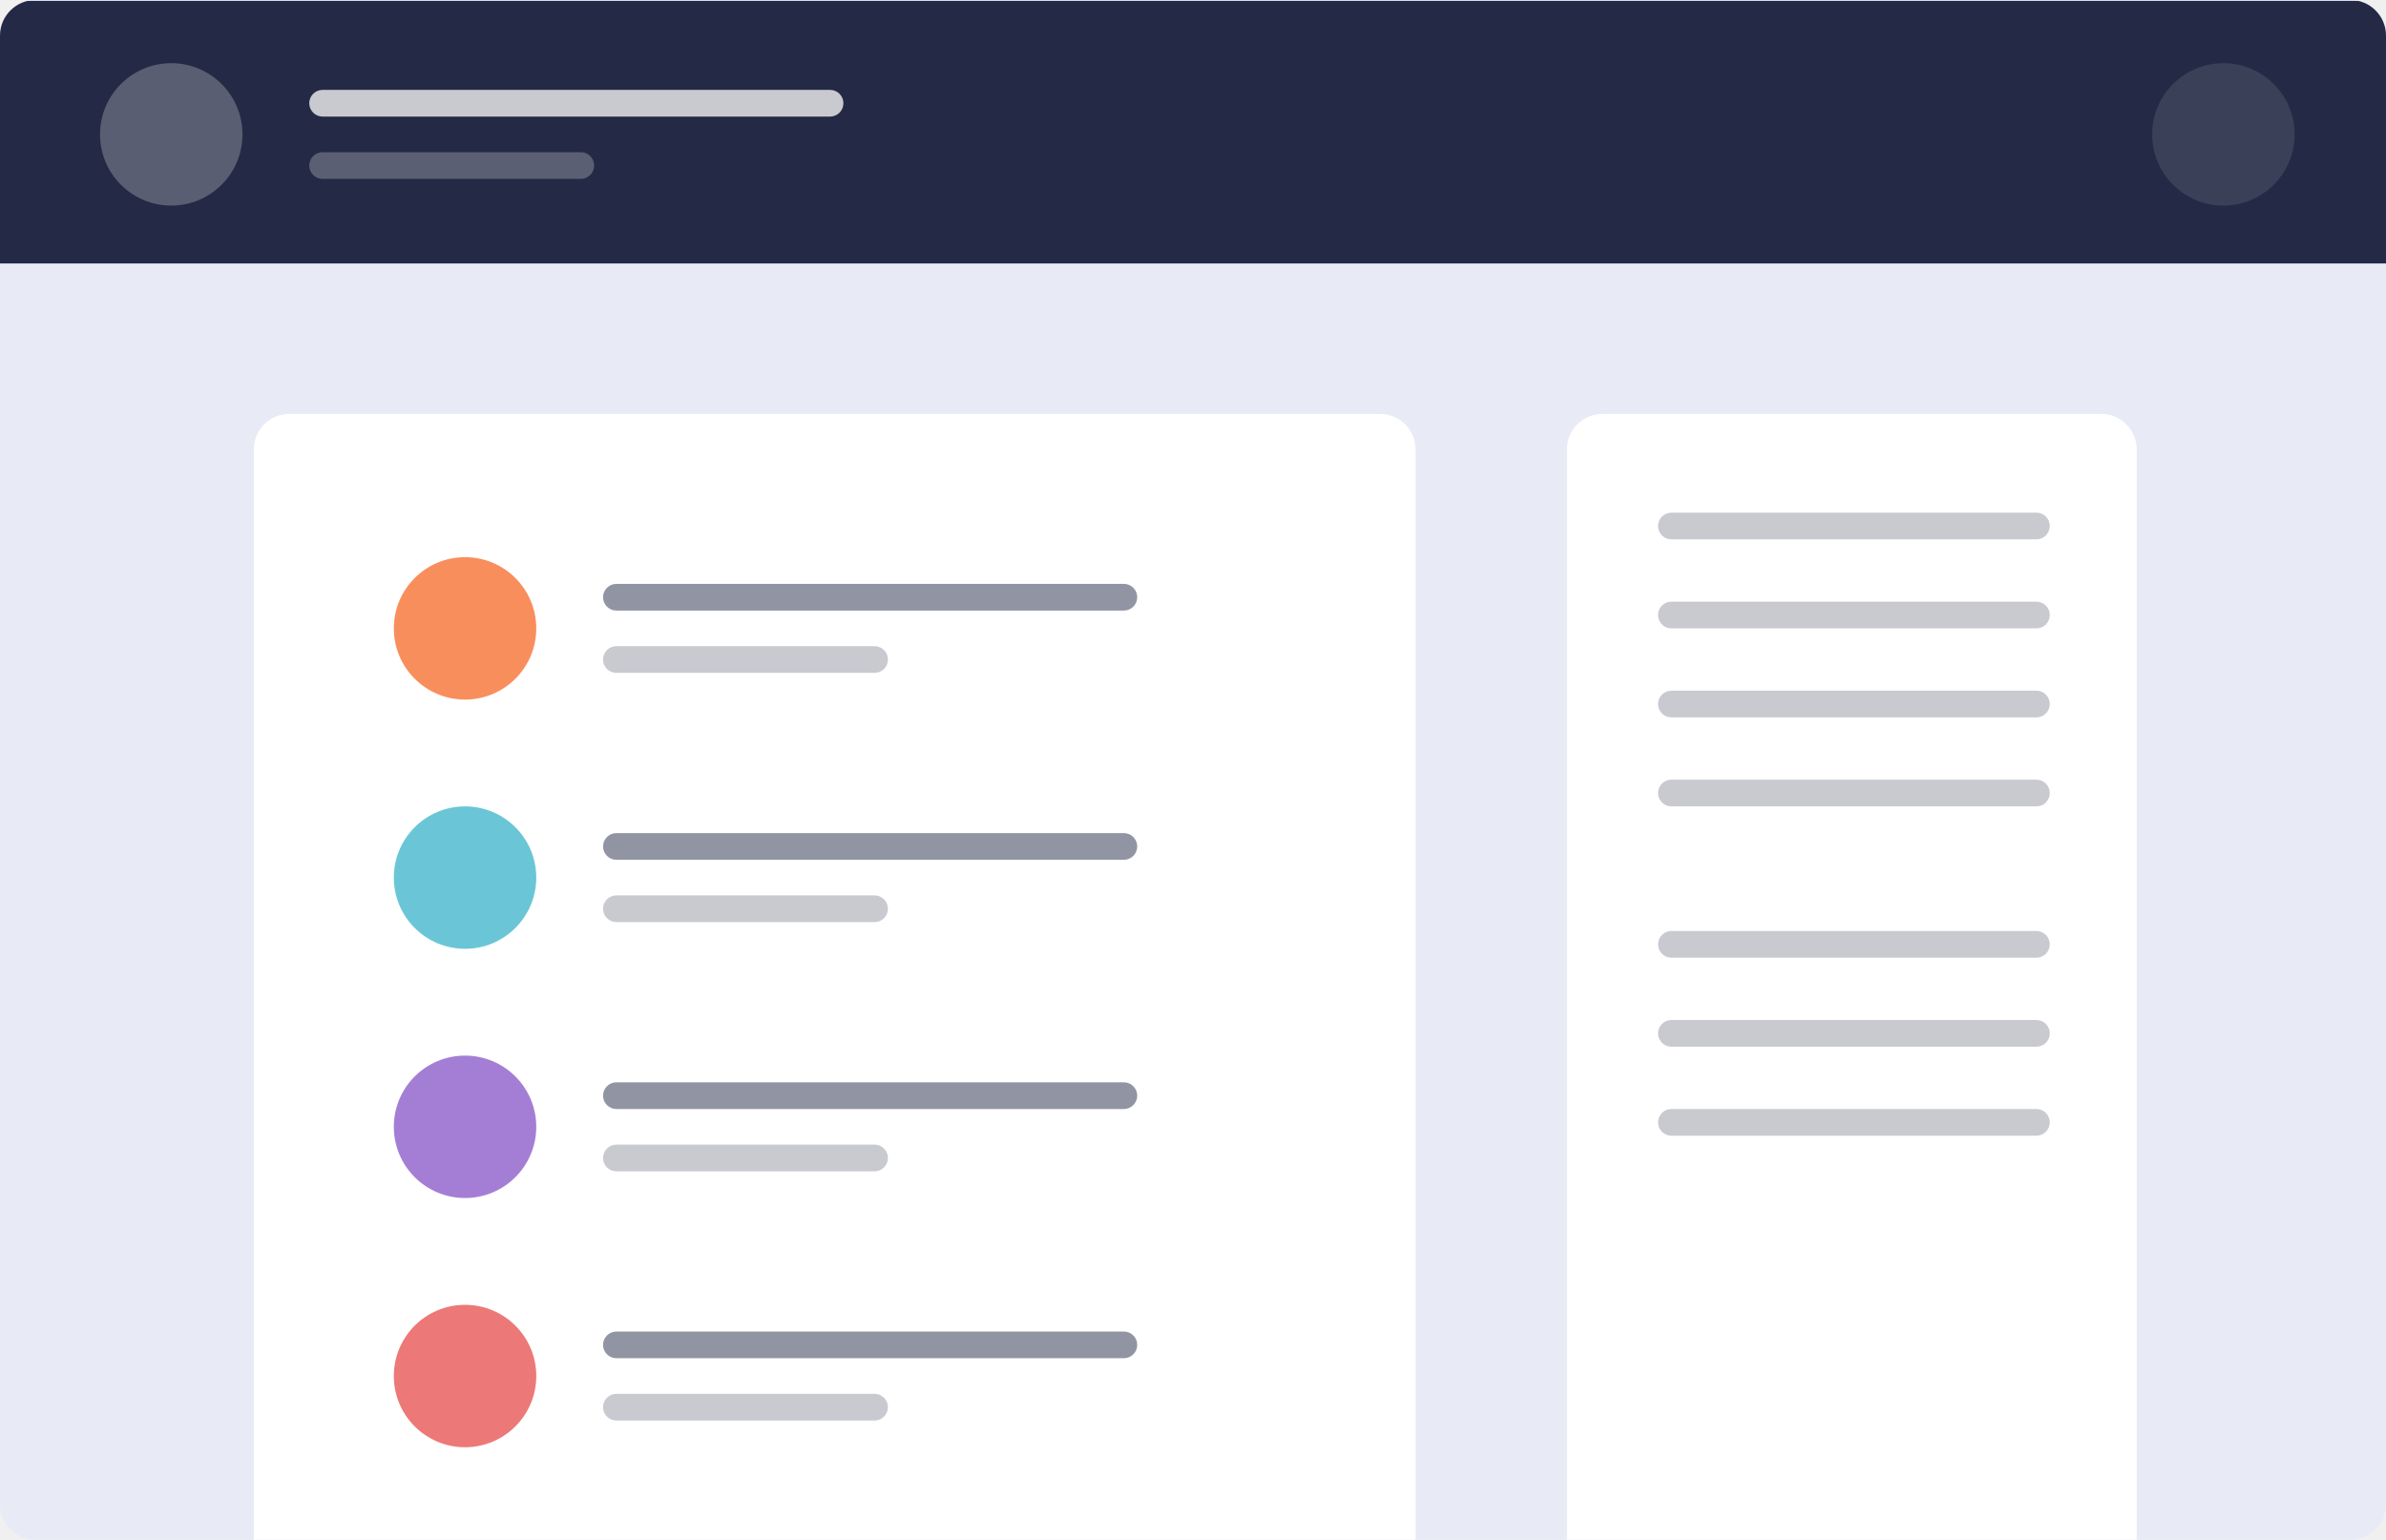
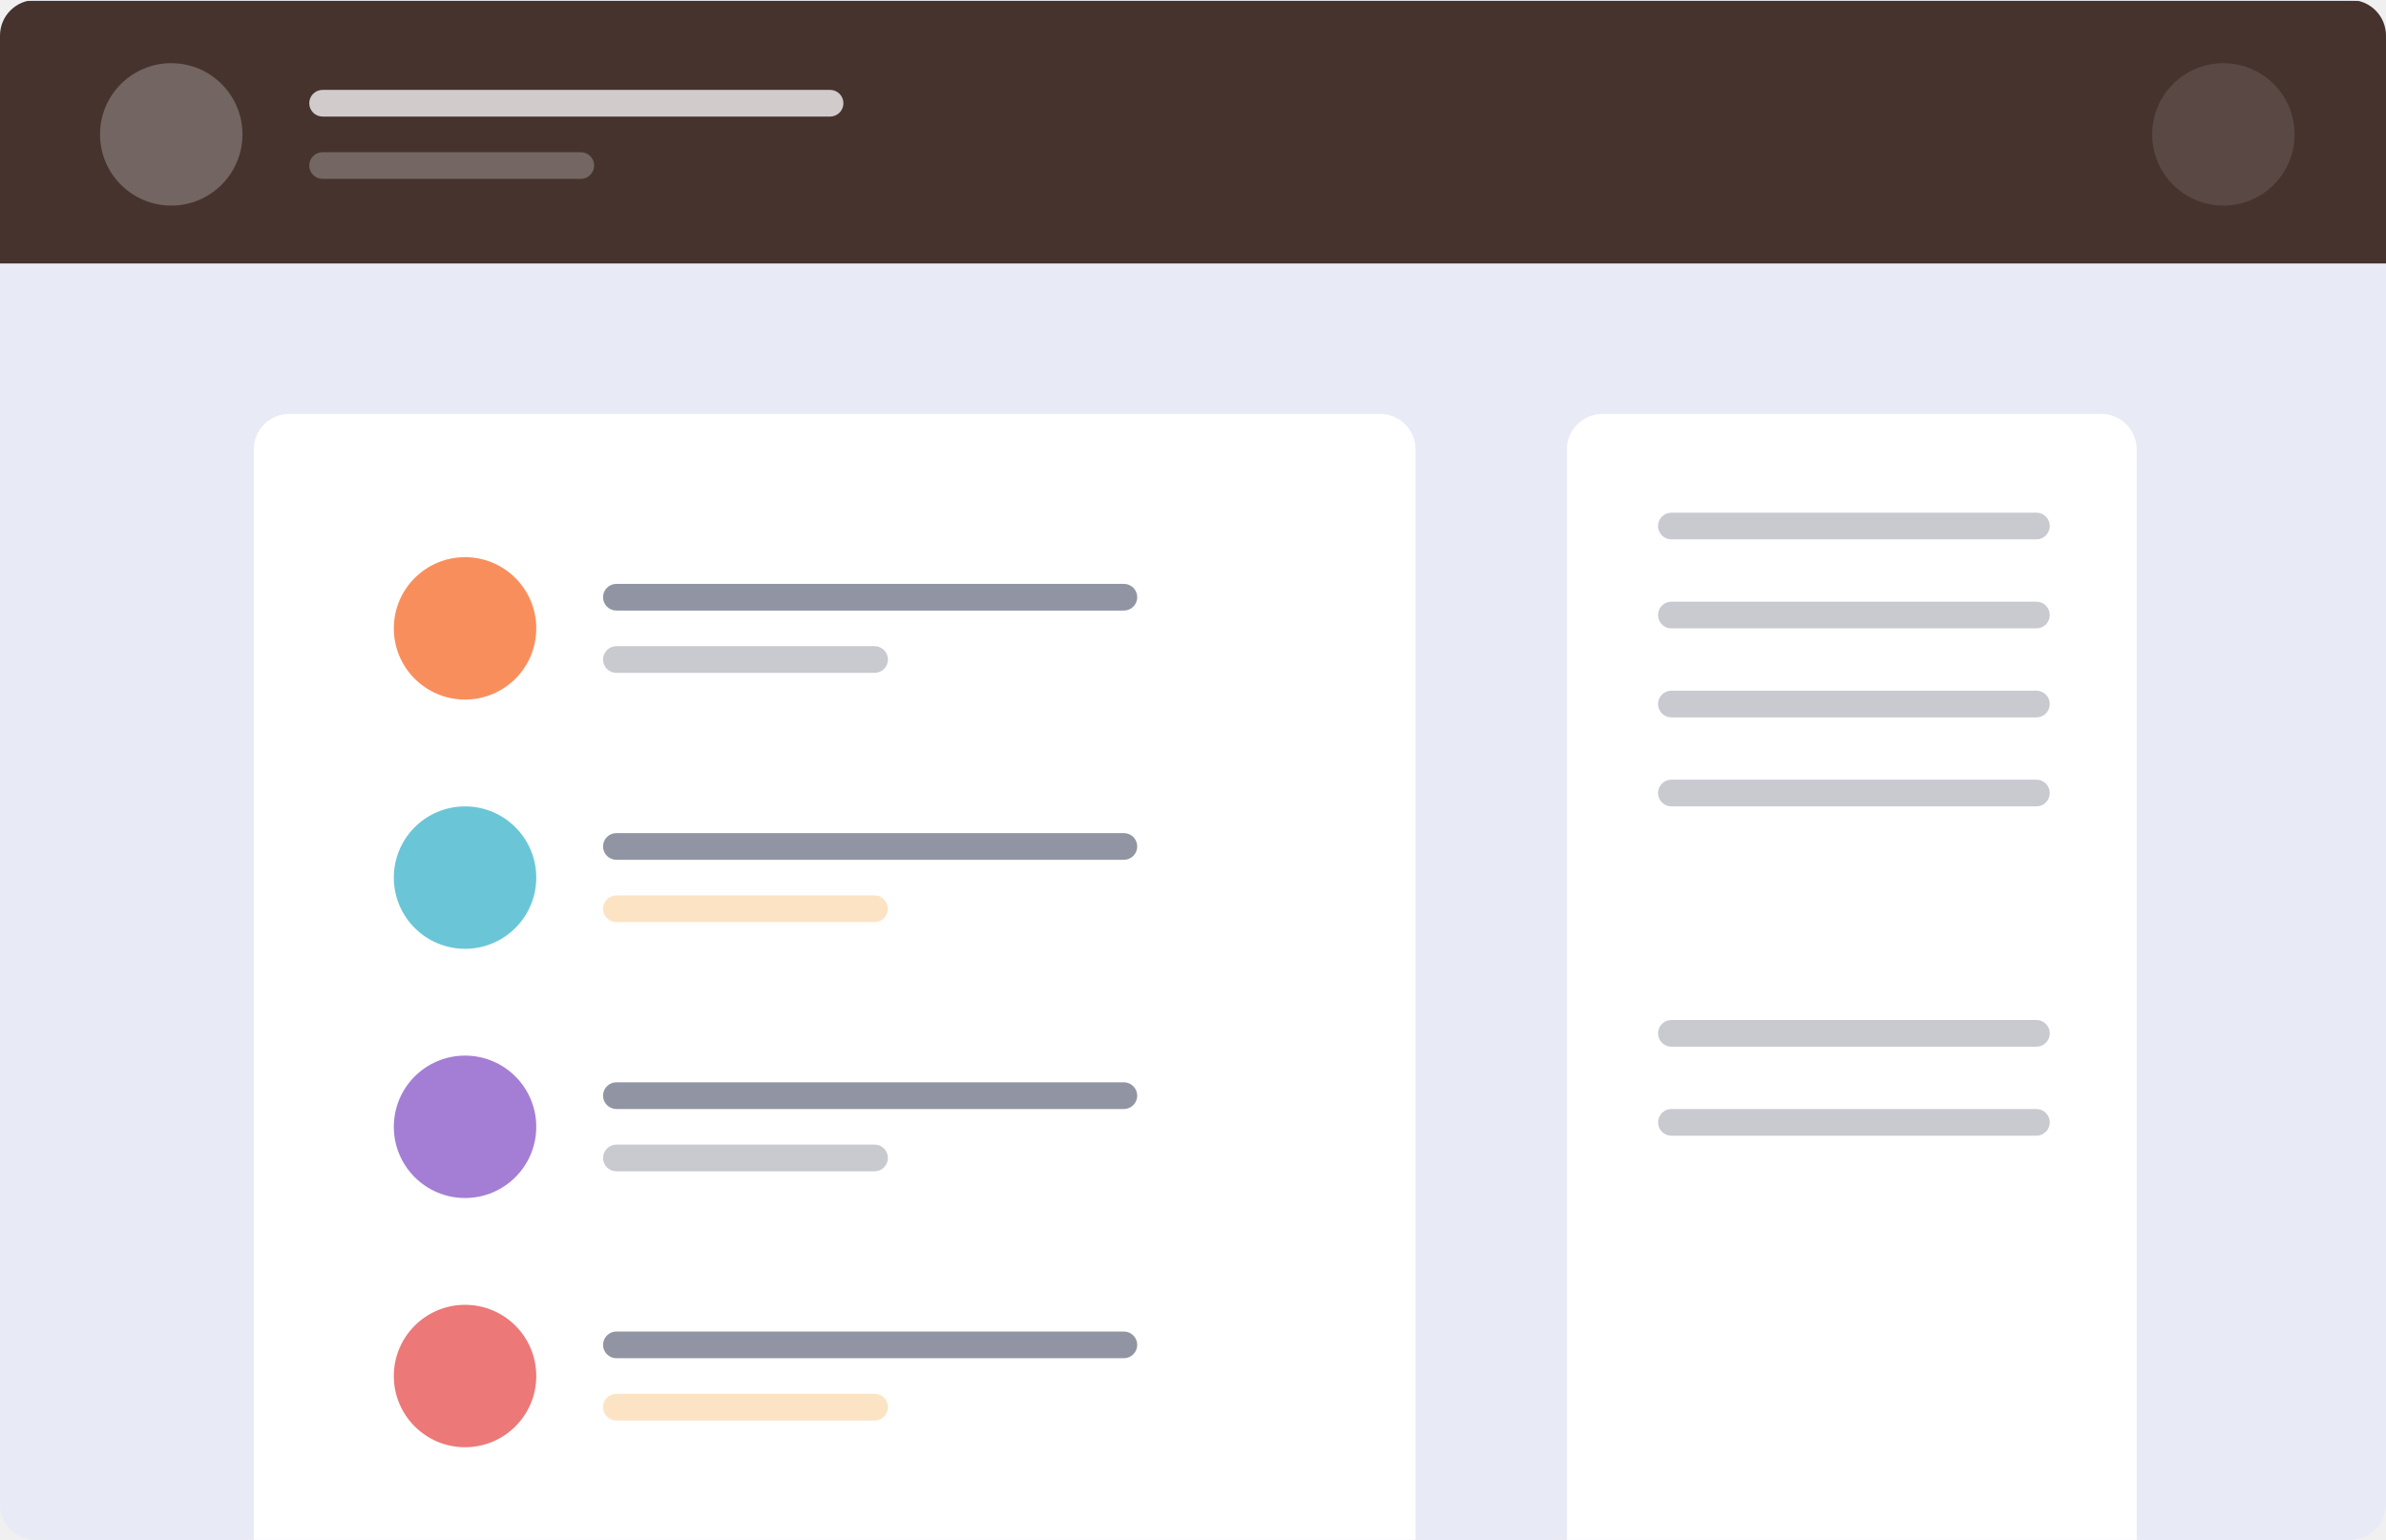
<svg xmlns="http://www.w3.org/2000/svg" xmlns:xlink="http://www.w3.org/1999/xlink" width="536" height="346">
  <defs>
    <rect id="a" width="536" height="346" rx="8" />
  </defs>
  <g fill="none" fill-rule="evenodd">
    <mask id="b" fill="#fff">
      <use xlink:href="#a" />
    </mask>
    <use fill="#E8EAF6" fill-rule="nonzero" xlink:href="#a" />
    <g mask="url(#b)">
-       <path fill="#242A45" d="M-3.53.197h547v59h-547z" />
+       <path fill="#46332E" d="M-3.53.197h547v59h-547z" />
      <g transform="translate(22.47 14.197)" fill="#FFF">
        <circle cx="16" cy="16" r="16" opacity=".245" />
        <circle cx="477" cy="16" r="16" opacity=".104" />
        <g transform="translate(47 6)">
          <rect width="120" height="6" opacity=".75" rx="3" />
          <rect width="64" height="6" y="14" opacity=".25" rx="3" />
        </g>
      </g>
    </g>
    <g mask="url(#b)">
      <g transform="translate(57 93)">
        <rect width="261" height="316" fill="#FFF" rx="8" />
        <rect width="128" height="316" x="295" fill="#FFF" rx="8" />
        <rect width="120" height="6" x="78.47" y="38.197" fill="#242A45" opacity=".5" rx="3" />
      </g>
    </g>
    <g transform="translate(88.47 115.197)">
      <circle cx="16" cy="26" r="16" fill="#F98E5D" />
      <rect width="88" height="6" x="284" fill="#242A45" opacity=".25" rx="3" />
      <rect width="88" height="6" x="284" y="20" fill="#242A45" opacity=".25" rx="3" />
      <rect width="88" height="6" x="284" y="40" fill="#242A45" opacity=".25" rx="3" />
      <rect width="88" height="6" x="284" y="60" fill="#242A45" opacity=".25" rx="3" />
-       <rect width="88" height="6" x="284" y="94" fill="#242A45" opacity=".25" rx="3" />
+       <rect width="88" height="6" x="284" y="94" fill="#242A45]]]]" opacity=".25" rx="3" />
      <rect width="88" height="6" x="284" y="114" fill="#242A45" opacity=".25" rx="3" />
      <rect width="88" height="6" x="284" y="134" fill="#242A45" opacity=".25" rx="3" />
      <rect width="64" height="6" x="47" y="30" fill="#242A45" opacity=".25" rx="3" />
    </g>
    <g transform="translate(88.47 181.197)">
      <circle cx="16" cy="16" r="16" fill="#6AC6D6" />
      <rect width="120" height="6" x="47" y="6" fill="#242A45" opacity=".5" rx="3" />
-       <rect width="64" height="6" x="47" y="20" fill="#242A45" opacity=".25" rx="3" />
+       <rect width="64" height="6" x="47" y="20" fill="#F59115" opacity=".25" rx="3" />
    </g>
    <g transform="translate(88.47 237.197)">
      <circle cx="16" cy="16" r="16" fill="#A47ED4" />
      <rect width="120" height="6" x="47" y="6" fill="#242A45" opacity=".5" rx="3" />
      <rect width="64" height="6" x="47" y="20" fill="#242A45" opacity=".25" rx="3" />
    </g>
    <g transform="translate(88.47 293.197)">
      <circle cx="16" cy="16" r="16" fill="#EC7878" />
      <rect width="120" height="6" x="47" y="6" fill="#242A45" opacity=".5" rx="3" />
-       <rect width="64" height="6" x="47" y="20" fill="#242A45" opacity=".25" rx="3" />
+       <rect width="64" height="6" x="47" y="20" fill="#F59115" opacity=".25" rx="3" />
    </g>
  </g>
</svg>
